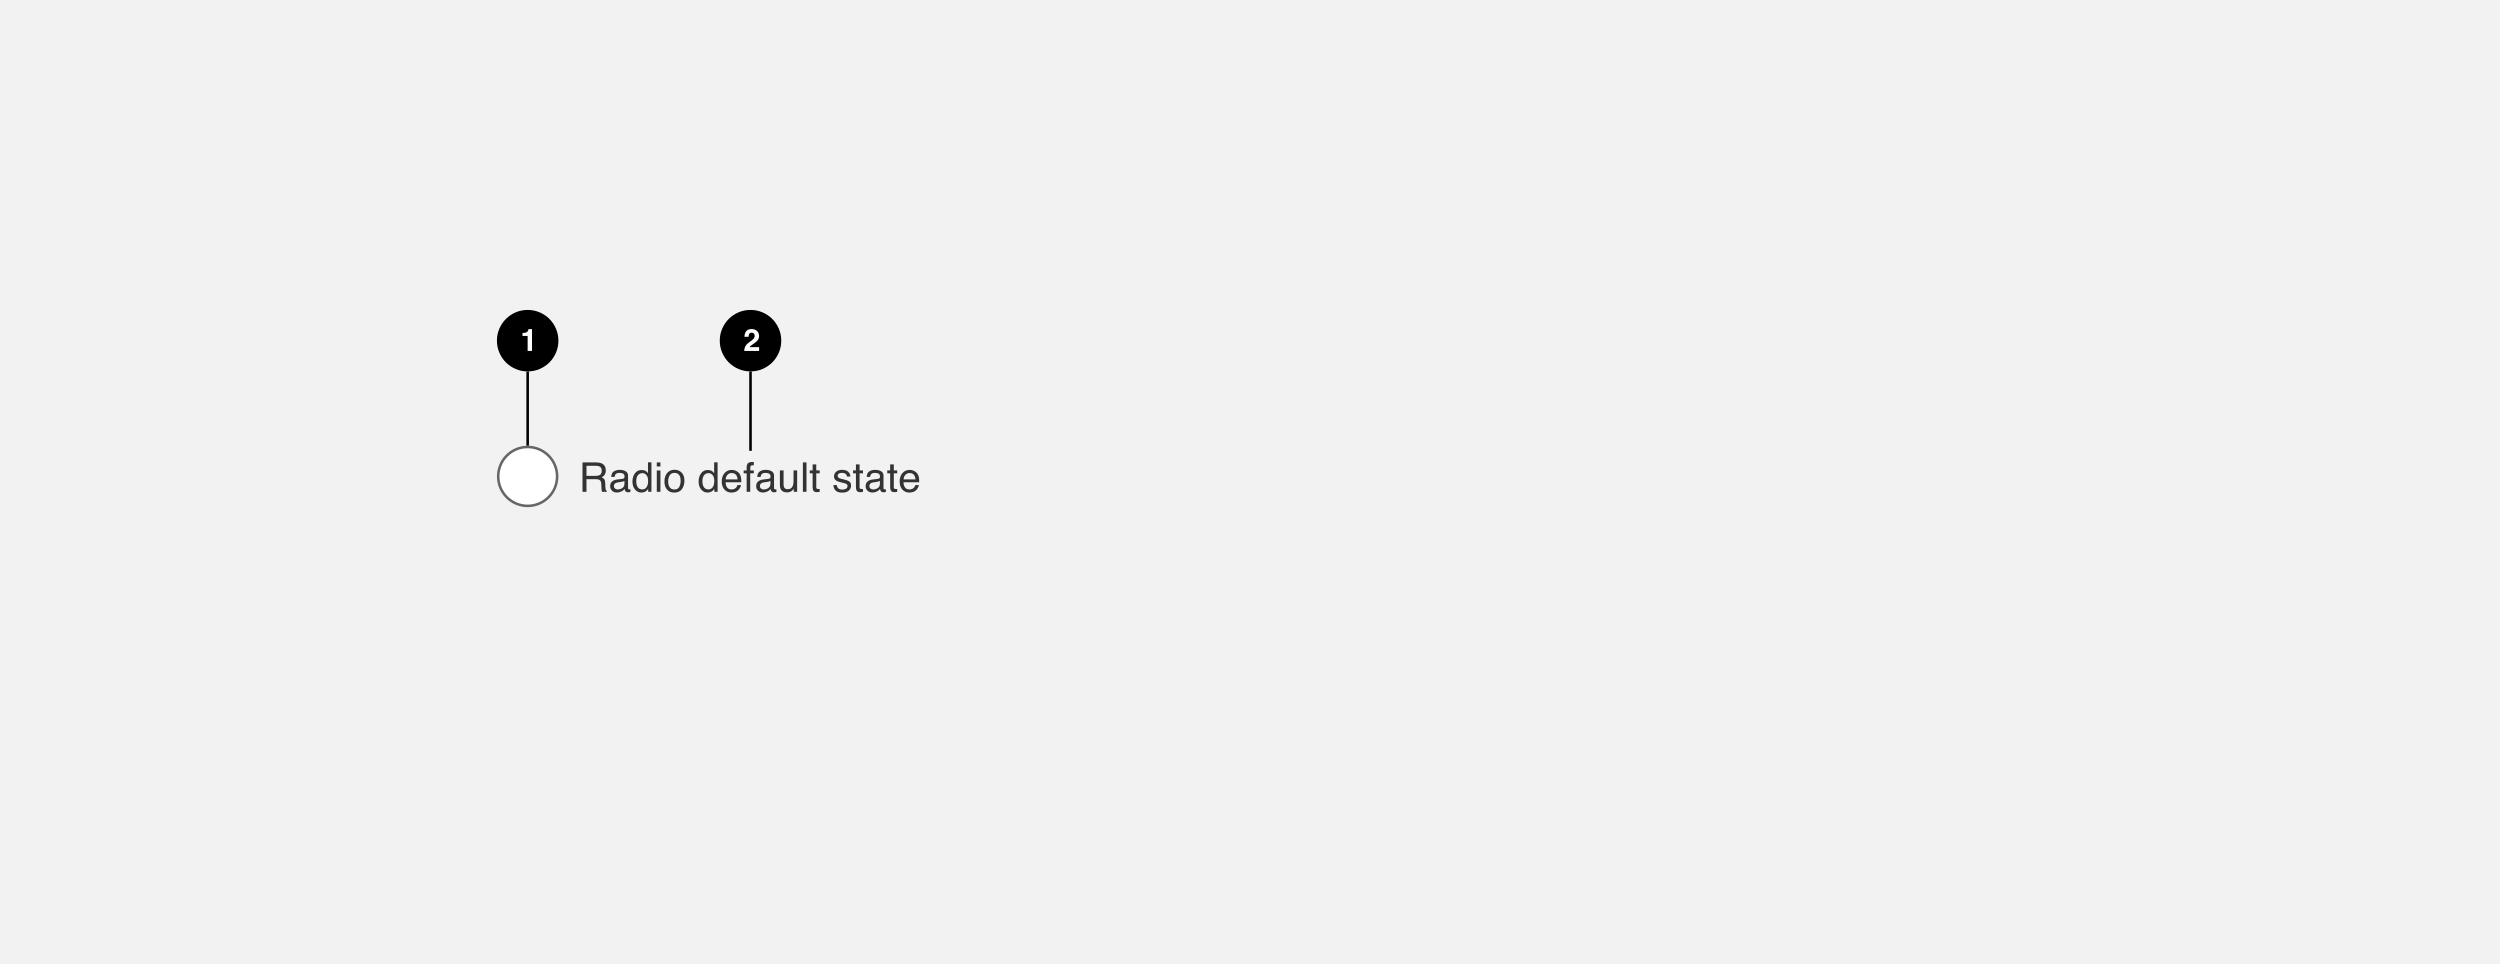
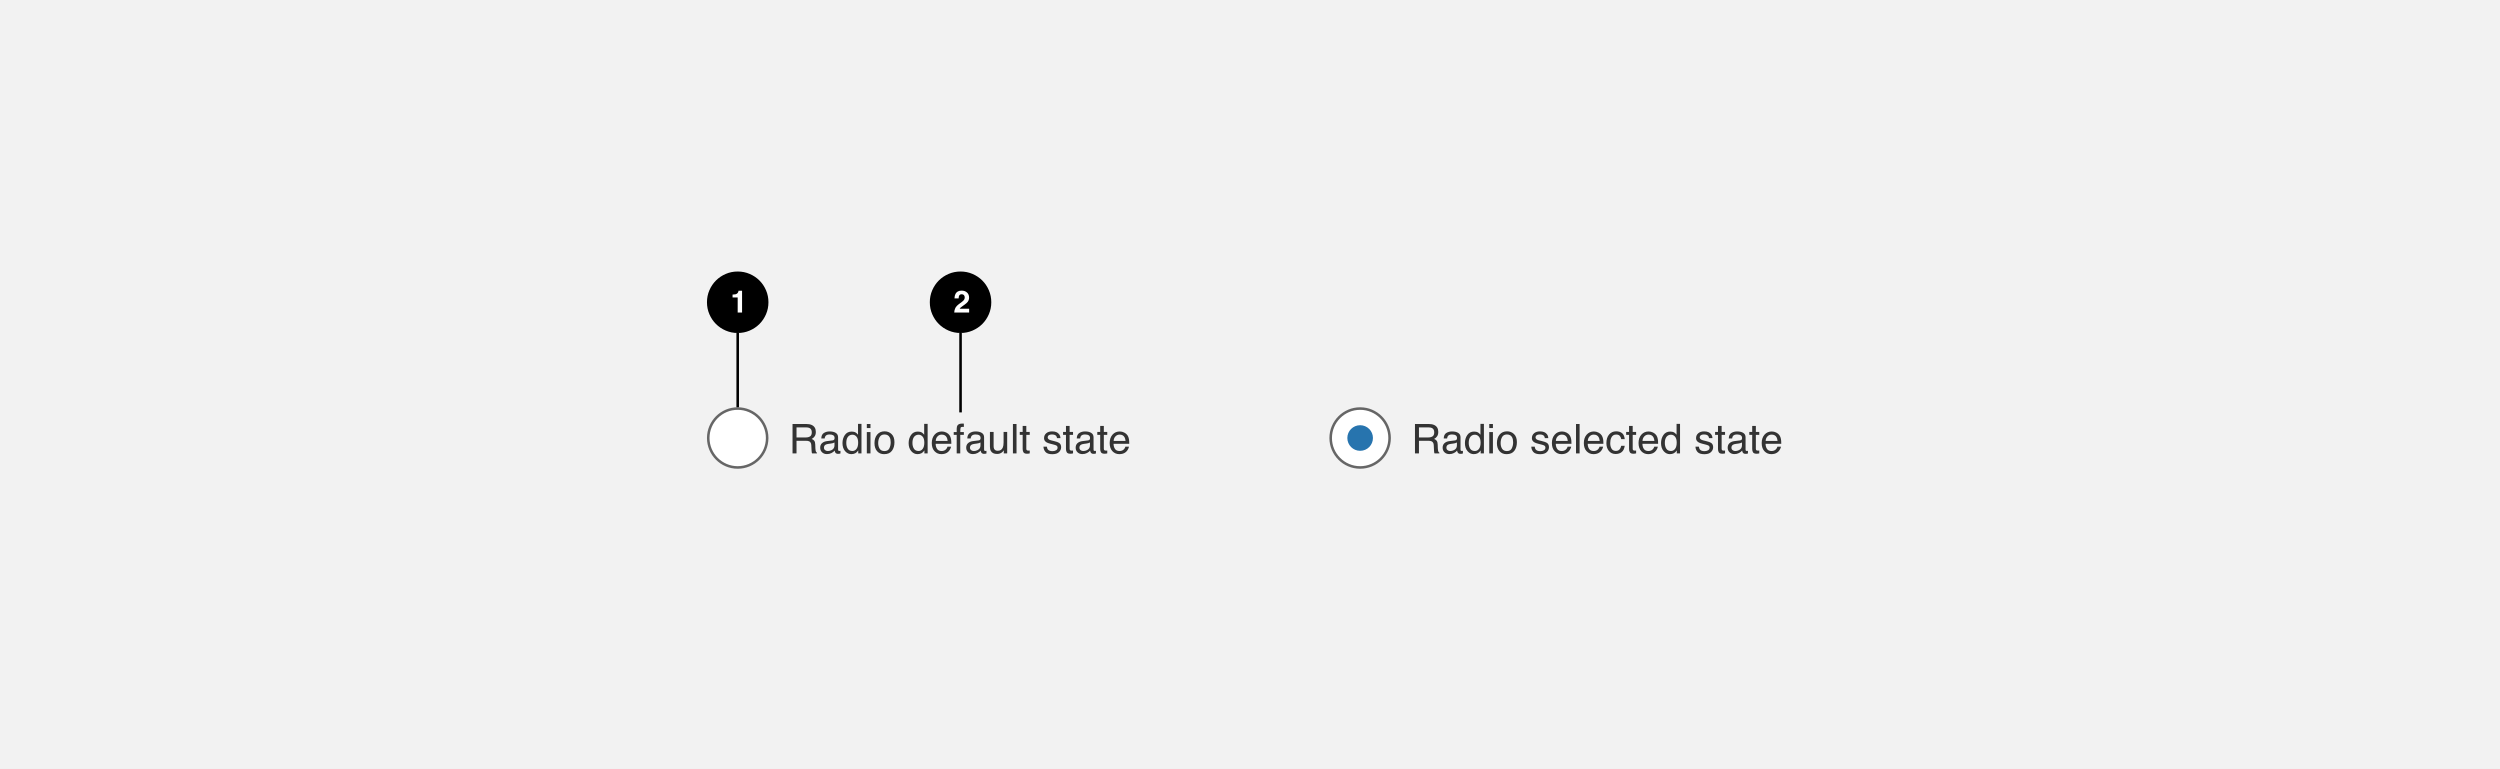
- <svg xmlns="http://www.w3.org/2000/svg" width="976" height="376" viewBox="0 0 976 376" fill="none">
-   <rect width="976" height="376" fill="#F2F2F2" />
-   <rect x="194.5" y="174.5" width="23" height="23" rx="11.5" fill="white" stroke="#666666" />
-   <path d="M232.555 185.781C233.284 185.781 233.859 185.635 234.281 185.344C234.708 185.052 234.922 184.526 234.922 183.766C234.922 182.948 234.625 182.391 234.031 182.094C233.714 181.938 233.289 181.859 232.758 181.859H228.961V185.781H232.555ZM227.406 180.523H232.719C233.594 180.523 234.315 180.651 234.883 180.906C235.961 181.396 236.5 182.299 236.5 183.617C236.5 184.305 236.357 184.867 236.07 185.305C235.789 185.742 235.393 186.094 234.883 186.359C235.331 186.542 235.667 186.781 235.891 187.078C236.12 187.375 236.247 187.857 236.273 188.523L236.328 190.062C236.344 190.5 236.38 190.826 236.438 191.039C236.531 191.404 236.698 191.638 236.938 191.742V192H235.031C234.979 191.901 234.938 191.773 234.906 191.617C234.875 191.461 234.849 191.159 234.828 190.711L234.734 188.797C234.698 188.047 234.419 187.544 233.898 187.289C233.602 187.148 233.135 187.078 232.5 187.078H228.961V192H227.406V180.523ZM239.672 189.773C239.672 190.18 239.82 190.5 240.117 190.734C240.414 190.969 240.766 191.086 241.172 191.086C241.667 191.086 242.146 190.971 242.609 190.742C243.391 190.362 243.781 189.74 243.781 188.875V187.742C243.609 187.852 243.388 187.943 243.117 188.016C242.846 188.089 242.581 188.141 242.32 188.172L241.469 188.281C240.958 188.349 240.576 188.456 240.32 188.602C239.888 188.846 239.672 189.237 239.672 189.773ZM243.078 186.93C243.401 186.888 243.617 186.753 243.727 186.523C243.789 186.398 243.82 186.219 243.82 185.984C243.82 185.505 243.648 185.159 243.305 184.945C242.966 184.727 242.479 184.617 241.844 184.617C241.109 184.617 240.589 184.815 240.281 185.211C240.109 185.43 239.997 185.755 239.945 186.188H238.633C238.659 185.156 238.992 184.44 239.633 184.039C240.279 183.633 241.026 183.43 241.875 183.43C242.859 183.43 243.659 183.617 244.273 183.992C244.883 184.367 245.188 184.951 245.188 185.742V190.562C245.188 190.708 245.216 190.826 245.273 190.914C245.336 191.003 245.464 191.047 245.656 191.047C245.719 191.047 245.789 191.044 245.867 191.039C245.945 191.029 246.029 191.016 246.117 191V192.039C245.898 192.102 245.732 192.141 245.617 192.156C245.503 192.172 245.346 192.18 245.148 192.18C244.664 192.18 244.312 192.008 244.094 191.664C243.979 191.482 243.898 191.224 243.852 190.891C243.565 191.266 243.154 191.591 242.617 191.867C242.081 192.143 241.49 192.281 240.844 192.281C240.068 192.281 239.432 192.047 238.938 191.578C238.448 191.104 238.203 190.513 238.203 189.805C238.203 189.029 238.445 188.427 238.93 188C239.414 187.573 240.049 187.31 240.836 187.211L243.078 186.93ZM248.391 187.914C248.391 188.81 248.581 189.56 248.961 190.164C249.341 190.768 249.951 191.07 250.789 191.07C251.44 191.07 251.974 190.792 252.391 190.234C252.812 189.672 253.023 188.867 253.023 187.82C253.023 186.763 252.807 185.982 252.375 185.477C251.943 184.966 251.409 184.711 250.773 184.711C250.065 184.711 249.49 184.982 249.047 185.523C248.609 186.065 248.391 186.862 248.391 187.914ZM250.508 183.484C251.148 183.484 251.685 183.62 252.117 183.891C252.367 184.047 252.651 184.32 252.969 184.711V180.484H254.32V192H253.055V190.836C252.727 191.352 252.339 191.724 251.891 191.953C251.443 192.182 250.93 192.297 250.352 192.297C249.419 192.297 248.612 191.906 247.93 191.125C247.247 190.339 246.906 189.294 246.906 187.992C246.906 186.773 247.216 185.719 247.836 184.828C248.461 183.932 249.352 183.484 250.508 183.484ZM256.406 183.672H257.836V192H256.406V183.672ZM256.406 180.523H257.836V182.117H256.406V180.523ZM263.289 191.094C264.221 191.094 264.859 190.742 265.203 190.039C265.552 189.331 265.727 188.544 265.727 187.68C265.727 186.898 265.602 186.263 265.352 185.773C264.956 185.003 264.273 184.617 263.305 184.617C262.445 184.617 261.82 184.945 261.43 185.602C261.039 186.258 260.844 187.049 260.844 187.977C260.844 188.867 261.039 189.609 261.43 190.203C261.82 190.797 262.44 191.094 263.289 191.094ZM263.344 183.391C264.422 183.391 265.333 183.75 266.078 184.469C266.823 185.188 267.195 186.245 267.195 187.641C267.195 188.99 266.867 190.104 266.211 190.984C265.555 191.865 264.536 192.305 263.156 192.305C262.005 192.305 261.091 191.917 260.414 191.141C259.737 190.359 259.398 189.312 259.398 188C259.398 186.594 259.755 185.474 260.469 184.641C261.182 183.807 262.141 183.391 263.344 183.391ZM274.219 187.914C274.219 188.81 274.409 189.56 274.789 190.164C275.169 190.768 275.779 191.07 276.617 191.07C277.268 191.07 277.802 190.792 278.219 190.234C278.641 189.672 278.852 188.867 278.852 187.82C278.852 186.763 278.635 185.982 278.203 185.477C277.771 184.966 277.237 184.711 276.602 184.711C275.893 184.711 275.318 184.982 274.875 185.523C274.438 186.065 274.219 186.862 274.219 187.914ZM276.336 183.484C276.977 183.484 277.513 183.62 277.945 183.891C278.195 184.047 278.479 184.32 278.797 184.711V180.484H280.148V192H278.883V190.836C278.555 191.352 278.167 191.724 277.719 191.953C277.271 192.182 276.758 192.297 276.18 192.297C275.247 192.297 274.44 191.906 273.758 191.125C273.076 190.339 272.734 189.294 272.734 187.992C272.734 186.773 273.044 185.719 273.664 184.828C274.289 183.932 275.18 183.484 276.336 183.484ZM285.719 183.445C286.312 183.445 286.888 183.586 287.445 183.867C288.003 184.143 288.427 184.503 288.719 184.945C289 185.367 289.188 185.859 289.281 186.422C289.365 186.807 289.406 187.422 289.406 188.266H283.273C283.299 189.115 283.5 189.797 283.875 190.312C284.25 190.823 284.831 191.078 285.617 191.078C286.352 191.078 286.938 190.836 287.375 190.352C287.625 190.07 287.802 189.745 287.906 189.375H289.289C289.253 189.682 289.13 190.026 288.922 190.406C288.719 190.781 288.49 191.089 288.234 191.328C287.807 191.745 287.279 192.026 286.648 192.172C286.31 192.255 285.927 192.297 285.5 192.297C284.458 192.297 283.576 191.919 282.852 191.164C282.128 190.404 281.766 189.341 281.766 187.977C281.766 186.633 282.13 185.542 282.859 184.703C283.589 183.865 284.542 183.445 285.719 183.445ZM287.961 187.148C287.904 186.539 287.771 186.052 287.562 185.688C287.177 185.01 286.534 184.672 285.633 184.672C284.987 184.672 284.445 184.906 284.008 185.375C283.57 185.839 283.339 186.43 283.312 187.148H287.961ZM291.492 182.359C291.513 181.776 291.615 181.349 291.797 181.078C292.125 180.599 292.758 180.359 293.695 180.359C293.784 180.359 293.875 180.362 293.969 180.367C294.062 180.372 294.169 180.38 294.289 180.391V181.672C294.143 181.661 294.036 181.656 293.969 181.656C293.906 181.651 293.846 181.648 293.789 181.648C293.362 181.648 293.107 181.76 293.023 181.984C292.94 182.203 292.898 182.766 292.898 183.672H294.289V184.781H292.883V192H291.492V184.781H290.328V183.672H291.492V182.359ZM296.672 189.773C296.672 190.18 296.82 190.5 297.117 190.734C297.414 190.969 297.766 191.086 298.172 191.086C298.667 191.086 299.146 190.971 299.609 190.742C300.391 190.362 300.781 189.74 300.781 188.875V187.742C300.609 187.852 300.388 187.943 300.117 188.016C299.846 188.089 299.581 188.141 299.32 188.172L298.469 188.281C297.958 188.349 297.576 188.456 297.32 188.602C296.888 188.846 296.672 189.237 296.672 189.773ZM300.078 186.93C300.401 186.888 300.617 186.753 300.727 186.523C300.789 186.398 300.82 186.219 300.82 185.984C300.82 185.505 300.648 185.159 300.305 184.945C299.966 184.727 299.479 184.617 298.844 184.617C298.109 184.617 297.589 184.815 297.281 185.211C297.109 185.43 296.997 185.755 296.945 186.188H295.633C295.659 185.156 295.992 184.44 296.633 184.039C297.279 183.633 298.026 183.43 298.875 183.43C299.859 183.43 300.659 183.617 301.273 183.992C301.883 184.367 302.188 184.951 302.188 185.742V190.562C302.188 190.708 302.216 190.826 302.273 190.914C302.336 191.003 302.464 191.047 302.656 191.047C302.719 191.047 302.789 191.044 302.867 191.039C302.945 191.029 303.029 191.016 303.117 191V192.039C302.898 192.102 302.732 192.141 302.617 192.156C302.503 192.172 302.346 192.18 302.148 192.18C301.664 192.18 301.312 192.008 301.094 191.664C300.979 191.482 300.898 191.224 300.852 190.891C300.565 191.266 300.154 191.591 299.617 191.867C299.081 192.143 298.49 192.281 297.844 192.281C297.068 192.281 296.432 192.047 295.938 191.578C295.448 191.104 295.203 190.513 295.203 189.805C295.203 189.029 295.445 188.427 295.93 188C296.414 187.573 297.049 187.31 297.836 187.211L300.078 186.93ZM305.906 183.633V189.188C305.906 189.615 305.974 189.964 306.109 190.234C306.359 190.734 306.826 190.984 307.508 190.984C308.487 190.984 309.154 190.547 309.508 189.672C309.701 189.203 309.797 188.56 309.797 187.742V183.633H311.203V192H309.875L309.891 190.766C309.708 191.083 309.482 191.352 309.211 191.57C308.674 192.008 308.023 192.227 307.258 192.227C306.065 192.227 305.253 191.828 304.82 191.031C304.586 190.604 304.469 190.034 304.469 189.32V183.633H305.906ZM313.445 180.523H314.852V192H313.445V180.523ZM317.25 181.297H318.672V183.633H320.008V184.781H318.672V190.242C318.672 190.534 318.771 190.729 318.969 190.828C319.078 190.885 319.26 190.914 319.516 190.914C319.583 190.914 319.656 190.914 319.734 190.914C319.812 190.909 319.904 190.901 320.008 190.891V192C319.846 192.047 319.677 192.081 319.5 192.102C319.328 192.122 319.141 192.133 318.938 192.133C318.281 192.133 317.836 191.966 317.602 191.633C317.367 191.294 317.25 190.857 317.25 190.32V184.781H316.117V183.633H317.25V181.297ZM326.711 189.375C326.753 189.844 326.87 190.203 327.062 190.453C327.417 190.906 328.031 191.133 328.906 191.133C329.427 191.133 329.885 191.021 330.281 190.797C330.677 190.568 330.875 190.216 330.875 189.742C330.875 189.383 330.716 189.109 330.398 188.922C330.195 188.807 329.794 188.674 329.195 188.523L328.078 188.242C327.365 188.065 326.839 187.867 326.5 187.648C325.896 187.268 325.594 186.742 325.594 186.07C325.594 185.279 325.878 184.638 326.445 184.148C327.018 183.659 327.786 183.414 328.75 183.414C330.01 183.414 330.919 183.784 331.477 184.523C331.826 184.992 331.995 185.497 331.984 186.039H330.656C330.63 185.721 330.518 185.432 330.32 185.172C329.997 184.802 329.438 184.617 328.641 184.617C328.109 184.617 327.706 184.719 327.43 184.922C327.159 185.125 327.023 185.393 327.023 185.727C327.023 186.091 327.203 186.383 327.562 186.602C327.771 186.732 328.078 186.846 328.484 186.945L329.414 187.172C330.424 187.417 331.102 187.654 331.445 187.883C331.992 188.242 332.266 188.807 332.266 189.578C332.266 190.323 331.982 190.966 331.414 191.508C330.852 192.049 329.992 192.32 328.836 192.32C327.591 192.32 326.708 192.039 326.188 191.477C325.672 190.909 325.396 190.208 325.359 189.375H326.711ZM334.156 181.297H335.578V183.633H336.914V184.781H335.578V190.242C335.578 190.534 335.677 190.729 335.875 190.828C335.984 190.885 336.167 190.914 336.422 190.914C336.49 190.914 336.562 190.914 336.641 190.914C336.719 190.909 336.81 190.901 336.914 190.891V192C336.753 192.047 336.583 192.081 336.406 192.102C336.234 192.122 336.047 192.133 335.844 192.133C335.188 192.133 334.742 191.966 334.508 191.633C334.273 191.294 334.156 190.857 334.156 190.32V184.781H333.023V183.633H334.156V181.297ZM339.406 189.773C339.406 190.18 339.555 190.5 339.852 190.734C340.148 190.969 340.5 191.086 340.906 191.086C341.401 191.086 341.88 190.971 342.344 190.742C343.125 190.362 343.516 189.74 343.516 188.875V187.742C343.344 187.852 343.122 187.943 342.852 188.016C342.581 188.089 342.315 188.141 342.055 188.172L341.203 188.281C340.693 188.349 340.31 188.456 340.055 188.602C339.622 188.846 339.406 189.237 339.406 189.773ZM342.812 186.93C343.135 186.888 343.352 186.753 343.461 186.523C343.523 186.398 343.555 186.219 343.555 185.984C343.555 185.505 343.383 185.159 343.039 184.945C342.701 184.727 342.214 184.617 341.578 184.617C340.844 184.617 340.323 184.815 340.016 185.211C339.844 185.43 339.732 185.755 339.68 186.188H338.367C338.393 185.156 338.727 184.44 339.367 184.039C340.013 183.633 340.76 183.43 341.609 183.43C342.594 183.43 343.393 183.617 344.008 183.992C344.617 184.367 344.922 184.951 344.922 185.742V190.562C344.922 190.708 344.951 190.826 345.008 190.914C345.07 191.003 345.198 191.047 345.391 191.047C345.453 191.047 345.523 191.044 345.602 191.039C345.68 191.029 345.763 191.016 345.852 191V192.039C345.633 192.102 345.466 192.141 345.352 192.156C345.237 192.172 345.081 192.18 344.883 192.18C344.398 192.18 344.047 192.008 343.828 191.664C343.714 191.482 343.633 191.224 343.586 190.891C343.299 191.266 342.888 191.591 342.352 191.867C341.815 192.143 341.224 192.281 340.578 192.281C339.802 192.281 339.167 192.047 338.672 191.578C338.182 191.104 337.938 190.513 337.938 189.805C337.938 189.029 338.18 188.427 338.664 188C339.148 187.573 339.784 187.31 340.57 187.211L342.812 186.93ZM347.516 181.297H348.938V183.633H350.273V184.781H348.938V190.242C348.938 190.534 349.036 190.729 349.234 190.828C349.344 190.885 349.526 190.914 349.781 190.914C349.849 190.914 349.922 190.914 350 190.914C350.078 190.909 350.169 190.901 350.273 190.891V192C350.112 192.047 349.943 192.081 349.766 192.102C349.594 192.122 349.406 192.133 349.203 192.133C348.547 192.133 348.102 191.966 347.867 191.633C347.633 191.294 347.516 190.857 347.516 190.32V184.781H346.383V183.633H347.516V181.297ZM355.172 183.445C355.766 183.445 356.341 183.586 356.898 183.867C357.456 184.143 357.88 184.503 358.172 184.945C358.453 185.367 358.641 185.859 358.734 186.422C358.818 186.807 358.859 187.422 358.859 188.266H352.727C352.753 189.115 352.953 189.797 353.328 190.312C353.703 190.823 354.284 191.078 355.07 191.078C355.805 191.078 356.391 190.836 356.828 190.352C357.078 190.07 357.255 189.745 357.359 189.375H358.742C358.706 189.682 358.583 190.026 358.375 190.406C358.172 190.781 357.943 191.089 357.688 191.328C357.26 191.745 356.732 192.026 356.102 192.172C355.763 192.255 355.38 192.297 354.953 192.297C353.911 192.297 353.029 191.919 352.305 191.164C351.581 190.404 351.219 189.341 351.219 187.977C351.219 186.633 351.583 185.542 352.312 184.703C353.042 183.865 353.995 183.445 355.172 183.445ZM357.414 187.148C357.357 186.539 357.224 186.052 357.016 185.688C356.63 185.01 355.987 184.672 355.086 184.672C354.44 184.672 353.898 184.906 353.461 185.375C353.023 185.839 352.792 186.43 352.766 187.148H357.414Z" fill="#333333" />
-   <path d="M206 145C204.34 145 202.78 144.685 201.32 144.054C199.86 143.425 198.59 142.57 197.51 141.49C196.43 140.41 195.575 139.14 194.946 137.68C194.315 136.22 194 134.66 194 133C194 131.34 194.315 129.78 194.946 128.32C195.575 126.86 196.43 125.59 197.51 124.51C198.59 123.43 199.86 122.575 201.32 121.944C202.78 121.315 204.34 121 206 121C207.66 121 209.22 121.315 210.68 121.944C212.14 122.575 213.41 123.43 214.49 124.51C215.57 125.59 216.425 126.86 217.054 128.32C217.685 129.78 218 131.34 218 133C218 134.66 217.685 136.22 217.054 137.68C216.425 139.14 215.57 140.41 214.49 141.49C213.41 142.57 212.14 143.425 210.68 144.054C209.22 144.685 207.66 145 206 145Z" fill="black" />
-   <path d="M207.701 137H205.99V131.141H203.992V130.004C204.52 129.98 204.889 129.945 205.1 129.898C205.436 129.824 205.709 129.676 205.92 129.453C206.064 129.301 206.174 129.098 206.248 128.844C206.291 128.691 206.312 128.578 206.312 128.504H207.701V137Z" fill="white" />
-   <path d="M206 174L206 145" stroke="black" />
-   <path d="M293 145C291.34 145 289.78 144.685 288.32 144.054C286.86 143.425 285.59 142.57 284.51 141.49C283.43 140.41 282.575 139.14 281.946 137.68C281.315 136.22 281 134.66 281 133C281 131.34 281.315 129.78 281.946 128.32C282.575 126.86 283.43 125.59 284.51 124.51C285.59 123.43 286.86 122.575 288.32 121.944C289.78 121.315 291.34 121 293 121C294.66 121 296.22 121.315 297.68 121.944C299.14 122.575 300.41 123.43 301.49 124.51C302.57 125.59 303.425 126.86 304.054 128.32C304.685 129.78 305 131.34 305 133C305 134.66 304.685 136.22 304.054 137.68C303.425 139.14 302.57 140.41 301.49 141.49C300.41 142.57 299.14 143.425 297.68 144.054C296.22 144.685 294.66 145 293 145Z" fill="black" />
-   <path d="M294.332 130.232C294.133 129.994 293.848 129.875 293.477 129.875C292.969 129.875 292.623 130.064 292.439 130.443C292.334 130.662 292.271 131.01 292.252 131.486H290.629C290.656 130.764 290.787 130.18 291.021 129.734C291.467 128.887 292.258 128.463 293.395 128.463C294.293 128.463 295.008 128.713 295.539 129.213C296.07 129.709 296.336 130.367 296.336 131.188C296.336 131.816 296.148 132.375 295.773 132.863C295.527 133.188 295.123 133.549 294.561 133.947L293.893 134.422C293.475 134.719 293.188 134.934 293.031 135.066C292.879 135.199 292.75 135.354 292.645 135.529H296.354V137H290.535C290.551 136.391 290.682 135.834 290.928 135.33C291.166 134.764 291.729 134.164 292.615 133.531C293.385 132.98 293.883 132.586 294.109 132.348C294.457 131.977 294.631 131.57 294.631 131.129C294.631 130.77 294.531 130.471 294.332 130.232Z" fill="white" />
-   <path d="M293 176V145" stroke="black" />
+ <svg xmlns="http://www.w3.org/2000/svg" width="976" height="300" viewBox="0 0 976 300" fill="none">
+   <rect width="976" height="300" fill="#F2F2F2" />
+   <rect x="276.5" y="159.5" width="23" height="23" rx="11.5" fill="white" stroke="#666666" />
+   <path d="M314.555 170.781C315.284 170.781 315.859 170.635 316.281 170.344C316.708 170.052 316.922 169.526 316.922 168.766C316.922 167.948 316.625 167.391 316.031 167.094C315.714 166.938 315.289 166.859 314.758 166.859H310.961V170.781H314.555ZM309.406 165.523H314.719C315.594 165.523 316.315 165.651 316.883 165.906C317.961 166.396 318.5 167.299 318.5 168.617C318.5 169.305 318.357 169.867 318.07 170.305C317.789 170.742 317.393 171.094 316.883 171.359C317.331 171.542 317.667 171.781 317.891 172.078C318.12 172.375 318.247 172.857 318.273 173.523L318.328 175.062C318.344 175.5 318.38 175.826 318.438 176.039C318.531 176.404 318.698 176.638 318.938 176.742V177H317.031C316.979 176.901 316.938 176.773 316.906 176.617C316.875 176.461 316.849 176.159 316.828 175.711L316.734 173.797C316.698 173.047 316.419 172.544 315.898 172.289C315.602 172.148 315.135 172.078 314.5 172.078H310.961V177H309.406V165.523ZM321.672 174.773C321.672 175.18 321.82 175.5 322.117 175.734C322.414 175.969 322.766 176.086 323.172 176.086C323.667 176.086 324.146 175.971 324.609 175.742C325.391 175.362 325.781 174.74 325.781 173.875V172.742C325.609 172.852 325.388 172.943 325.117 173.016C324.846 173.089 324.581 173.141 324.32 173.172L323.469 173.281C322.958 173.349 322.576 173.456 322.32 173.602C321.888 173.846 321.672 174.237 321.672 174.773ZM325.078 171.93C325.401 171.888 325.617 171.753 325.727 171.523C325.789 171.398 325.82 171.219 325.82 170.984C325.82 170.505 325.648 170.159 325.305 169.945C324.966 169.727 324.479 169.617 323.844 169.617C323.109 169.617 322.589 169.815 322.281 170.211C322.109 170.43 321.997 170.755 321.945 171.188H320.633C320.659 170.156 320.992 169.44 321.633 169.039C322.279 168.633 323.026 168.43 323.875 168.43C324.859 168.43 325.659 168.617 326.273 168.992C326.883 169.367 327.188 169.951 327.188 170.742V175.562C327.188 175.708 327.216 175.826 327.273 175.914C327.336 176.003 327.464 176.047 327.656 176.047C327.719 176.047 327.789 176.044 327.867 176.039C327.945 176.029 328.029 176.016 328.117 176V177.039C327.898 177.102 327.732 177.141 327.617 177.156C327.503 177.172 327.346 177.18 327.148 177.18C326.664 177.18 326.312 177.008 326.094 176.664C325.979 176.482 325.898 176.224 325.852 175.891C325.565 176.266 325.154 176.591 324.617 176.867C324.081 177.143 323.49 177.281 322.844 177.281C322.068 177.281 321.432 177.047 320.938 176.578C320.448 176.104 320.203 175.513 320.203 174.805C320.203 174.029 320.445 173.427 320.93 173C321.414 172.573 322.049 172.31 322.836 172.211L325.078 171.93ZM330.391 172.914C330.391 173.81 330.581 174.56 330.961 175.164C331.341 175.768 331.951 176.07 332.789 176.07C333.44 176.07 333.974 175.792 334.391 175.234C334.812 174.672 335.023 173.867 335.023 172.82C335.023 171.763 334.807 170.982 334.375 170.477C333.943 169.966 333.409 169.711 332.773 169.711C332.065 169.711 331.49 169.982 331.047 170.523C330.609 171.065 330.391 171.862 330.391 172.914ZM332.508 168.484C333.148 168.484 333.685 168.62 334.117 168.891C334.367 169.047 334.651 169.32 334.969 169.711V165.484H336.32V177H335.055V175.836C334.727 176.352 334.339 176.724 333.891 176.953C333.443 177.182 332.93 177.297 332.352 177.297C331.419 177.297 330.612 176.906 329.93 176.125C329.247 175.339 328.906 174.294 328.906 172.992C328.906 171.773 329.216 170.719 329.836 169.828C330.461 168.932 331.352 168.484 332.508 168.484ZM338.406 168.672H339.836V177H338.406V168.672ZM338.406 165.523H339.836V167.117H338.406V165.523ZM345.289 176.094C346.221 176.094 346.859 175.742 347.203 175.039C347.552 174.331 347.727 173.544 347.727 172.68C347.727 171.898 347.602 171.263 347.352 170.773C346.956 170.003 346.273 169.617 345.305 169.617C344.445 169.617 343.82 169.945 343.43 170.602C343.039 171.258 342.844 172.049 342.844 172.977C342.844 173.867 343.039 174.609 343.43 175.203C343.82 175.797 344.44 176.094 345.289 176.094ZM345.344 168.391C346.422 168.391 347.333 168.75 348.078 169.469C348.823 170.188 349.195 171.245 349.195 172.641C349.195 173.99 348.867 175.104 348.211 175.984C347.555 176.865 346.536 177.305 345.156 177.305C344.005 177.305 343.091 176.917 342.414 176.141C341.737 175.359 341.398 174.312 341.398 173C341.398 171.594 341.755 170.474 342.469 169.641C343.182 168.807 344.141 168.391 345.344 168.391ZM356.219 172.914C356.219 173.81 356.409 174.56 356.789 175.164C357.169 175.768 357.779 176.07 358.617 176.07C359.268 176.07 359.802 175.792 360.219 175.234C360.641 174.672 360.852 173.867 360.852 172.82C360.852 171.763 360.635 170.982 360.203 170.477C359.771 169.966 359.237 169.711 358.602 169.711C357.893 169.711 357.318 169.982 356.875 170.523C356.438 171.065 356.219 171.862 356.219 172.914ZM358.336 168.484C358.977 168.484 359.513 168.62 359.945 168.891C360.195 169.047 360.479 169.32 360.797 169.711V165.484H362.148V177H360.883V175.836C360.555 176.352 360.167 176.724 359.719 176.953C359.271 177.182 358.758 177.297 358.18 177.297C357.247 177.297 356.44 176.906 355.758 176.125C355.076 175.339 354.734 174.294 354.734 172.992C354.734 171.773 355.044 170.719 355.664 169.828C356.289 168.932 357.18 168.484 358.336 168.484ZM367.719 168.445C368.312 168.445 368.888 168.586 369.445 168.867C370.003 169.143 370.427 169.503 370.719 169.945C371 170.367 371.188 170.859 371.281 171.422C371.365 171.807 371.406 172.422 371.406 173.266H365.273C365.299 174.115 365.5 174.797 365.875 175.312C366.25 175.823 366.831 176.078 367.617 176.078C368.352 176.078 368.938 175.836 369.375 175.352C369.625 175.07 369.802 174.745 369.906 174.375H371.289C371.253 174.682 371.13 175.026 370.922 175.406C370.719 175.781 370.49 176.089 370.234 176.328C369.807 176.745 369.279 177.026 368.648 177.172C368.31 177.255 367.927 177.297 367.5 177.297C366.458 177.297 365.576 176.919 364.852 176.164C364.128 175.404 363.766 174.341 363.766 172.977C363.766 171.633 364.13 170.542 364.859 169.703C365.589 168.865 366.542 168.445 367.719 168.445ZM369.961 172.148C369.904 171.539 369.771 171.052 369.562 170.688C369.177 170.01 368.534 169.672 367.633 169.672C366.987 169.672 366.445 169.906 366.008 170.375C365.57 170.839 365.339 171.43 365.312 172.148H369.961ZM373.492 167.359C373.513 166.776 373.615 166.349 373.797 166.078C374.125 165.599 374.758 165.359 375.695 165.359C375.784 165.359 375.875 165.362 375.969 165.367C376.062 165.372 376.169 165.38 376.289 165.391V166.672C376.143 166.661 376.036 166.656 375.969 166.656C375.906 166.651 375.846 166.648 375.789 166.648C375.362 166.648 375.107 166.76 375.023 166.984C374.94 167.203 374.898 167.766 374.898 168.672H376.289V169.781H374.883V177H373.492V169.781H372.328V168.672H373.492V167.359ZM378.672 174.773C378.672 175.18 378.82 175.5 379.117 175.734C379.414 175.969 379.766 176.086 380.172 176.086C380.667 176.086 381.146 175.971 381.609 175.742C382.391 175.362 382.781 174.74 382.781 173.875V172.742C382.609 172.852 382.388 172.943 382.117 173.016C381.846 173.089 381.581 173.141 381.32 173.172L380.469 173.281C379.958 173.349 379.576 173.456 379.32 173.602C378.888 173.846 378.672 174.237 378.672 174.773ZM382.078 171.93C382.401 171.888 382.617 171.753 382.727 171.523C382.789 171.398 382.82 171.219 382.82 170.984C382.82 170.505 382.648 170.159 382.305 169.945C381.966 169.727 381.479 169.617 380.844 169.617C380.109 169.617 379.589 169.815 379.281 170.211C379.109 170.43 378.997 170.755 378.945 171.188H377.633C377.659 170.156 377.992 169.44 378.633 169.039C379.279 168.633 380.026 168.43 380.875 168.43C381.859 168.43 382.659 168.617 383.273 168.992C383.883 169.367 384.188 169.951 384.188 170.742V175.562C384.188 175.708 384.216 175.826 384.273 175.914C384.336 176.003 384.464 176.047 384.656 176.047C384.719 176.047 384.789 176.044 384.867 176.039C384.945 176.029 385.029 176.016 385.117 176V177.039C384.898 177.102 384.732 177.141 384.617 177.156C384.503 177.172 384.346 177.18 384.148 177.18C383.664 177.18 383.312 177.008 383.094 176.664C382.979 176.482 382.898 176.224 382.852 175.891C382.565 176.266 382.154 176.591 381.617 176.867C381.081 177.143 380.49 177.281 379.844 177.281C379.068 177.281 378.432 177.047 377.938 176.578C377.448 176.104 377.203 175.513 377.203 174.805C377.203 174.029 377.445 173.427 377.93 173C378.414 172.573 379.049 172.31 379.836 172.211L382.078 171.93ZM387.906 168.633V174.188C387.906 174.615 387.974 174.964 388.109 175.234C388.359 175.734 388.826 175.984 389.508 175.984C390.487 175.984 391.154 175.547 391.508 174.672C391.701 174.203 391.797 173.56 391.797 172.742V168.633H393.203V177H391.875L391.891 175.766C391.708 176.083 391.482 176.352 391.211 176.57C390.674 177.008 390.023 177.227 389.258 177.227C388.065 177.227 387.253 176.828 386.82 176.031C386.586 175.604 386.469 175.034 386.469 174.32V168.633H387.906ZM395.445 165.523H396.852V177H395.445V165.523ZM399.25 166.297H400.672V168.633H402.008V169.781H400.672V175.242C400.672 175.534 400.771 175.729 400.969 175.828C401.078 175.885 401.26 175.914 401.516 175.914C401.583 175.914 401.656 175.914 401.734 175.914C401.812 175.909 401.904 175.901 402.008 175.891V177C401.846 177.047 401.677 177.081 401.5 177.102C401.328 177.122 401.141 177.133 400.938 177.133C400.281 177.133 399.836 176.966 399.602 176.633C399.367 176.294 399.25 175.857 399.25 175.32V169.781H398.117V168.633H399.25V166.297ZM408.711 174.375C408.753 174.844 408.87 175.203 409.062 175.453C409.417 175.906 410.031 176.133 410.906 176.133C411.427 176.133 411.885 176.021 412.281 175.797C412.677 175.568 412.875 175.216 412.875 174.742C412.875 174.383 412.716 174.109 412.398 173.922C412.195 173.807 411.794 173.674 411.195 173.523L410.078 173.242C409.365 173.065 408.839 172.867 408.5 172.648C407.896 172.268 407.594 171.742 407.594 171.07C407.594 170.279 407.878 169.638 408.445 169.148C409.018 168.659 409.786 168.414 410.75 168.414C412.01 168.414 412.919 168.784 413.477 169.523C413.826 169.992 413.995 170.497 413.984 171.039H412.656C412.63 170.721 412.518 170.432 412.32 170.172C411.997 169.802 411.438 169.617 410.641 169.617C410.109 169.617 409.706 169.719 409.43 169.922C409.159 170.125 409.023 170.393 409.023 170.727C409.023 171.091 409.203 171.383 409.562 171.602C409.771 171.732 410.078 171.846 410.484 171.945L411.414 172.172C412.424 172.417 413.102 172.654 413.445 172.883C413.992 173.242 414.266 173.807 414.266 174.578C414.266 175.323 413.982 175.966 413.414 176.508C412.852 177.049 411.992 177.32 410.836 177.32C409.591 177.32 408.708 177.039 408.188 176.477C407.672 175.909 407.396 175.208 407.359 174.375H408.711ZM416.156 166.297H417.578V168.633H418.914V169.781H417.578V175.242C417.578 175.534 417.677 175.729 417.875 175.828C417.984 175.885 418.167 175.914 418.422 175.914C418.49 175.914 418.562 175.914 418.641 175.914C418.719 175.909 418.81 175.901 418.914 175.891V177C418.753 177.047 418.583 177.081 418.406 177.102C418.234 177.122 418.047 177.133 417.844 177.133C417.188 177.133 416.742 176.966 416.508 176.633C416.273 176.294 416.156 175.857 416.156 175.32V169.781H415.023V168.633H416.156V166.297ZM421.406 174.773C421.406 175.18 421.555 175.5 421.852 175.734C422.148 175.969 422.5 176.086 422.906 176.086C423.401 176.086 423.88 175.971 424.344 175.742C425.125 175.362 425.516 174.74 425.516 173.875V172.742C425.344 172.852 425.122 172.943 424.852 173.016C424.581 173.089 424.315 173.141 424.055 173.172L423.203 173.281C422.693 173.349 422.31 173.456 422.055 173.602C421.622 173.846 421.406 174.237 421.406 174.773ZM424.812 171.93C425.135 171.888 425.352 171.753 425.461 171.523C425.523 171.398 425.555 171.219 425.555 170.984C425.555 170.505 425.383 170.159 425.039 169.945C424.701 169.727 424.214 169.617 423.578 169.617C422.844 169.617 422.323 169.815 422.016 170.211C421.844 170.43 421.732 170.755 421.68 171.188H420.367C420.393 170.156 420.727 169.44 421.367 169.039C422.013 168.633 422.76 168.43 423.609 168.43C424.594 168.43 425.393 168.617 426.008 168.992C426.617 169.367 426.922 169.951 426.922 170.742V175.562C426.922 175.708 426.951 175.826 427.008 175.914C427.07 176.003 427.198 176.047 427.391 176.047C427.453 176.047 427.523 176.044 427.602 176.039C427.68 176.029 427.763 176.016 427.852 176V177.039C427.633 177.102 427.466 177.141 427.352 177.156C427.237 177.172 427.081 177.18 426.883 177.18C426.398 177.18 426.047 177.008 425.828 176.664C425.714 176.482 425.633 176.224 425.586 175.891C425.299 176.266 424.888 176.591 424.352 176.867C423.815 177.143 423.224 177.281 422.578 177.281C421.802 177.281 421.167 177.047 420.672 176.578C420.182 176.104 419.938 175.513 419.938 174.805C419.938 174.029 420.18 173.427 420.664 173C421.148 172.573 421.784 172.31 422.57 172.211L424.812 171.93ZM429.516 166.297H430.938V168.633H432.273V169.781H430.938V175.242C430.938 175.534 431.036 175.729 431.234 175.828C431.344 175.885 431.526 175.914 431.781 175.914C431.849 175.914 431.922 175.914 432 175.914C432.078 175.909 432.169 175.901 432.273 175.891V177C432.112 177.047 431.943 177.081 431.766 177.102C431.594 177.122 431.406 177.133 431.203 177.133C430.547 177.133 430.102 176.966 429.867 176.633C429.633 176.294 429.516 175.857 429.516 175.32V169.781H428.383V168.633H429.516V166.297ZM437.172 168.445C437.766 168.445 438.341 168.586 438.898 168.867C439.456 169.143 439.88 169.503 440.172 169.945C440.453 170.367 440.641 170.859 440.734 171.422C440.818 171.807 440.859 172.422 440.859 173.266H434.727C434.753 174.115 434.953 174.797 435.328 175.312C435.703 175.823 436.284 176.078 437.07 176.078C437.805 176.078 438.391 175.836 438.828 175.352C439.078 175.07 439.255 174.745 439.359 174.375H440.742C440.706 174.682 440.583 175.026 440.375 175.406C440.172 175.781 439.943 176.089 439.688 176.328C439.26 176.745 438.732 177.026 438.102 177.172C437.763 177.255 437.38 177.297 436.953 177.297C435.911 177.297 435.029 176.919 434.305 176.164C433.581 175.404 433.219 174.341 433.219 172.977C433.219 171.633 433.583 170.542 434.312 169.703C435.042 168.865 435.995 168.445 437.172 168.445ZM439.414 172.148C439.357 171.539 439.224 171.052 439.016 170.688C438.63 170.01 437.987 169.672 437.086 169.672C436.44 169.672 435.898 169.906 435.461 170.375C435.023 170.839 434.792 171.43 434.766 172.148H439.414Z" fill="#333333" />
+   <path d="M288 130C286.34 130 284.78 129.685 283.32 129.054C281.86 128.425 280.59 127.57 279.51 126.49C278.43 125.41 277.575 124.14 276.946 122.68C276.315 121.22 276 119.66 276 118C276 116.34 276.315 114.78 276.946 113.32C277.575 111.86 278.43 110.59 279.51 109.51C280.59 108.43 281.86 107.575 283.32 106.944C284.78 106.315 286.34 106 288 106C289.66 106 291.22 106.315 292.68 106.944C294.14 107.575 295.41 108.43 296.49 109.51C297.57 110.59 298.425 111.86 299.054 113.32C299.685 114.78 300 116.34 300 118C300 119.66 299.685 121.22 299.054 122.68C298.425 124.14 297.57 125.41 296.49 126.49C295.41 127.57 294.14 128.425 292.68 129.054C291.22 129.685 289.66 130 288 130Z" fill="black" />
+   <path d="M289.701 122H287.99V116.141H285.992V115.004C286.52 114.98 286.889 114.945 287.1 114.898C287.436 114.824 287.709 114.676 287.92 114.453C288.064 114.301 288.174 114.098 288.248 113.844C288.291 113.691 288.312 113.578 288.312 113.504H289.701V122Z" fill="white" />
+   <path d="M288 159L288 130" stroke="black" />
+   <path d="M375 130C373.34 130 371.78 129.685 370.32 129.054C368.86 128.425 367.59 127.57 366.51 126.49C365.43 125.41 364.575 124.14 363.946 122.68C363.315 121.22 363 119.66 363 118C363 116.34 363.315 114.78 363.946 113.32C364.575 111.86 365.43 110.59 366.51 109.51C367.59 108.43 368.86 107.575 370.32 106.944C371.78 106.315 373.34 106 375 106C376.66 106 378.22 106.315 379.68 106.944C381.14 107.575 382.41 108.43 383.49 109.51C384.57 110.59 385.425 111.86 386.054 113.32C386.685 114.78 387 116.34 387 118C387 119.66 386.685 121.22 386.054 122.68C385.425 124.14 384.57 125.41 383.49 126.49C382.41 127.57 381.14 128.425 379.68 129.054C378.22 129.685 376.66 130 375 130Z" fill="black" />
+   <path d="M376.332 115.232C376.133 114.994 375.848 114.875 375.477 114.875C374.969 114.875 374.623 115.064 374.439 115.443C374.334 115.662 374.271 116.01 374.252 116.486H372.629C372.656 115.764 372.787 115.18 373.021 114.734C373.467 113.887 374.258 113.463 375.395 113.463C376.293 113.463 377.008 113.713 377.539 114.213C378.07 114.709 378.336 115.367 378.336 116.188C378.336 116.816 378.148 117.375 377.773 117.863C377.527 118.188 377.123 118.549 376.561 118.947L375.893 119.422C375.475 119.719 375.188 119.934 375.031 120.066C374.879 120.199 374.75 120.354 374.645 120.529H378.354V122H372.535C372.551 121.391 372.682 120.834 372.928 120.33C373.166 119.764 373.729 119.164 374.615 118.531C375.385 117.98 375.883 117.586 376.109 117.348C376.457 116.977 376.631 116.57 376.631 116.129C376.631 115.77 376.531 115.471 376.332 115.232Z" fill="white" />
+   <path d="M375 161V130" stroke="black" />
+   <rect x="519.5" y="159.5" width="23" height="23" rx="11.5" fill="white" stroke="#666666" />
+   <rect x="526" y="166" width="10" height="10" rx="5" fill="#2774AE" />
+   <path d="M557.555 170.781C558.284 170.781 558.859 170.635 559.281 170.344C559.708 170.052 559.922 169.526 559.922 168.766C559.922 167.948 559.625 167.391 559.031 167.094C558.714 166.938 558.289 166.859 557.758 166.859H553.961V170.781H557.555ZM552.406 165.523H557.719C558.594 165.523 559.315 165.651 559.883 165.906C560.961 166.396 561.5 167.299 561.5 168.617C561.5 169.305 561.357 169.867 561.07 170.305C560.789 170.742 560.393 171.094 559.883 171.359C560.331 171.542 560.667 171.781 560.891 172.078C561.12 172.375 561.247 172.857 561.273 173.523L561.328 175.062C561.344 175.5 561.38 175.826 561.438 176.039C561.531 176.404 561.698 176.638 561.938 176.742V177H560.031C559.979 176.901 559.938 176.773 559.906 176.617C559.875 176.461 559.849 176.159 559.828 175.711L559.734 173.797C559.698 173.047 559.419 172.544 558.898 172.289C558.602 172.148 558.135 172.078 557.5 172.078H553.961V177H552.406V165.523ZM564.672 174.773C564.672 175.18 564.82 175.5 565.117 175.734C565.414 175.969 565.766 176.086 566.172 176.086C566.667 176.086 567.146 175.971 567.609 175.742C568.391 175.362 568.781 174.74 568.781 173.875V172.742C568.609 172.852 568.388 172.943 568.117 173.016C567.846 173.089 567.581 173.141 567.32 173.172L566.469 173.281C565.958 173.349 565.576 173.456 565.32 173.602C564.888 173.846 564.672 174.237 564.672 174.773ZM568.078 171.93C568.401 171.888 568.617 171.753 568.727 171.523C568.789 171.398 568.82 171.219 568.82 170.984C568.82 170.505 568.648 170.159 568.305 169.945C567.966 169.727 567.479 169.617 566.844 169.617C566.109 169.617 565.589 169.815 565.281 170.211C565.109 170.43 564.997 170.755 564.945 171.188H563.633C563.659 170.156 563.992 169.44 564.633 169.039C565.279 168.633 566.026 168.43 566.875 168.43C567.859 168.43 568.659 168.617 569.273 168.992C569.883 169.367 570.188 169.951 570.188 170.742V175.562C570.188 175.708 570.216 175.826 570.273 175.914C570.336 176.003 570.464 176.047 570.656 176.047C570.719 176.047 570.789 176.044 570.867 176.039C570.945 176.029 571.029 176.016 571.117 176V177.039C570.898 177.102 570.732 177.141 570.617 177.156C570.503 177.172 570.346 177.18 570.148 177.18C569.664 177.18 569.312 177.008 569.094 176.664C568.979 176.482 568.898 176.224 568.852 175.891C568.565 176.266 568.154 176.591 567.617 176.867C567.081 177.143 566.49 177.281 565.844 177.281C565.068 177.281 564.432 177.047 563.938 176.578C563.448 176.104 563.203 175.513 563.203 174.805C563.203 174.029 563.445 173.427 563.93 173C564.414 172.573 565.049 172.31 565.836 172.211L568.078 171.93ZM573.391 172.914C573.391 173.81 573.581 174.56 573.961 175.164C574.341 175.768 574.951 176.07 575.789 176.07C576.44 176.07 576.974 175.792 577.391 175.234C577.812 174.672 578.023 173.867 578.023 172.82C578.023 171.763 577.807 170.982 577.375 170.477C576.943 169.966 576.409 169.711 575.773 169.711C575.065 169.711 574.49 169.982 574.047 170.523C573.609 171.065 573.391 171.862 573.391 172.914ZM575.508 168.484C576.148 168.484 576.685 168.62 577.117 168.891C577.367 169.047 577.651 169.32 577.969 169.711V165.484H579.32V177H578.055V175.836C577.727 176.352 577.339 176.724 576.891 176.953C576.443 177.182 575.93 177.297 575.352 177.297C574.419 177.297 573.612 176.906 572.93 176.125C572.247 175.339 571.906 174.294 571.906 172.992C571.906 171.773 572.216 170.719 572.836 169.828C573.461 168.932 574.352 168.484 575.508 168.484ZM581.406 168.672H582.836V177H581.406V168.672ZM581.406 165.523H582.836V167.117H581.406V165.523ZM588.289 176.094C589.221 176.094 589.859 175.742 590.203 175.039C590.552 174.331 590.727 173.544 590.727 172.68C590.727 171.898 590.602 171.263 590.352 170.773C589.956 170.003 589.273 169.617 588.305 169.617C587.445 169.617 586.82 169.945 586.43 170.602C586.039 171.258 585.844 172.049 585.844 172.977C585.844 173.867 586.039 174.609 586.43 175.203C586.82 175.797 587.44 176.094 588.289 176.094ZM588.344 168.391C589.422 168.391 590.333 168.75 591.078 169.469C591.823 170.188 592.195 171.245 592.195 172.641C592.195 173.99 591.867 175.104 591.211 175.984C590.555 176.865 589.536 177.305 588.156 177.305C587.005 177.305 586.091 176.917 585.414 176.141C584.737 175.359 584.398 174.312 584.398 173C584.398 171.594 584.755 170.474 585.469 169.641C586.182 168.807 587.141 168.391 588.344 168.391ZM599.164 174.375C599.206 174.844 599.323 175.203 599.516 175.453C599.87 175.906 600.484 176.133 601.359 176.133C601.88 176.133 602.339 176.021 602.734 175.797C603.13 175.568 603.328 175.216 603.328 174.742C603.328 174.383 603.169 174.109 602.852 173.922C602.648 173.807 602.247 173.674 601.648 173.523L600.531 173.242C599.818 173.065 599.292 172.867 598.953 172.648C598.349 172.268 598.047 171.742 598.047 171.07C598.047 170.279 598.331 169.638 598.898 169.148C599.471 168.659 600.24 168.414 601.203 168.414C602.464 168.414 603.372 168.784 603.93 169.523C604.279 169.992 604.448 170.497 604.438 171.039H603.109C603.083 170.721 602.971 170.432 602.773 170.172C602.451 169.802 601.891 169.617 601.094 169.617C600.562 169.617 600.159 169.719 599.883 169.922C599.612 170.125 599.477 170.393 599.477 170.727C599.477 171.091 599.656 171.383 600.016 171.602C600.224 171.732 600.531 171.846 600.938 171.945L601.867 172.172C602.878 172.417 603.555 172.654 603.898 172.883C604.445 173.242 604.719 173.807 604.719 174.578C604.719 175.323 604.435 175.966 603.867 176.508C603.305 177.049 602.445 177.32 601.289 177.32C600.044 177.32 599.161 177.039 598.641 176.477C598.125 175.909 597.849 175.208 597.812 174.375H599.164ZM609.812 168.445C610.406 168.445 610.982 168.586 611.539 168.867C612.096 169.143 612.521 169.503 612.812 169.945C613.094 170.367 613.281 170.859 613.375 171.422C613.458 171.807 613.5 172.422 613.5 173.266H607.367C607.393 174.115 607.594 174.797 607.969 175.312C608.344 175.823 608.924 176.078 609.711 176.078C610.445 176.078 611.031 175.836 611.469 175.352C611.719 175.07 611.896 174.745 612 174.375H613.383C613.346 174.682 613.224 175.026 613.016 175.406C612.812 175.781 612.583 176.089 612.328 176.328C611.901 176.745 611.372 177.026 610.742 177.172C610.404 177.255 610.021 177.297 609.594 177.297C608.552 177.297 607.669 176.919 606.945 176.164C606.221 175.404 605.859 174.341 605.859 172.977C605.859 171.633 606.224 170.542 606.953 169.703C607.682 168.865 608.635 168.445 609.812 168.445ZM612.055 172.148C611.997 171.539 611.865 171.052 611.656 170.688C611.271 170.01 610.628 169.672 609.727 169.672C609.081 169.672 608.539 169.906 608.102 170.375C607.664 170.839 607.432 171.43 607.406 172.148H612.055ZM615.273 165.523H616.68V177H615.273V165.523ZM622.281 168.445C622.875 168.445 623.451 168.586 624.008 168.867C624.565 169.143 624.99 169.503 625.281 169.945C625.562 170.367 625.75 170.859 625.844 171.422C625.927 171.807 625.969 172.422 625.969 173.266H619.836C619.862 174.115 620.062 174.797 620.438 175.312C620.812 175.823 621.393 176.078 622.18 176.078C622.914 176.078 623.5 175.836 623.938 175.352C624.188 175.07 624.365 174.745 624.469 174.375H625.852C625.815 174.682 625.693 175.026 625.484 175.406C625.281 175.781 625.052 176.089 624.797 176.328C624.37 176.745 623.841 177.026 623.211 177.172C622.872 177.255 622.49 177.297 622.062 177.297C621.021 177.297 620.138 176.919 619.414 176.164C618.69 175.404 618.328 174.341 618.328 172.977C618.328 171.633 618.693 170.542 619.422 169.703C620.151 168.865 621.104 168.445 622.281 168.445ZM624.523 172.148C624.466 171.539 624.333 171.052 624.125 170.688C623.74 170.01 623.096 169.672 622.195 169.672C621.549 169.672 621.008 169.906 620.57 170.375C620.133 170.839 619.901 171.43 619.875 172.148H624.523ZM630.93 168.391C631.872 168.391 632.638 168.62 633.227 169.078C633.82 169.536 634.177 170.326 634.297 171.445H632.93C632.846 170.93 632.656 170.503 632.359 170.164C632.062 169.82 631.586 169.648 630.93 169.648C630.034 169.648 629.393 170.086 629.008 170.961C628.758 171.529 628.633 172.229 628.633 173.062C628.633 173.901 628.81 174.607 629.164 175.18C629.518 175.753 630.076 176.039 630.836 176.039C631.419 176.039 631.88 175.862 632.219 175.508C632.562 175.148 632.799 174.659 632.93 174.039H634.297C634.141 175.148 633.75 175.961 633.125 176.477C632.5 176.987 631.701 177.242 630.727 177.242C629.633 177.242 628.76 176.844 628.109 176.047C627.458 175.245 627.133 174.245 627.133 173.047C627.133 171.578 627.49 170.435 628.203 169.617C628.917 168.799 629.826 168.391 630.93 168.391ZM635.984 166.297H637.406V168.633H638.742V169.781H637.406V175.242C637.406 175.534 637.505 175.729 637.703 175.828C637.812 175.885 637.995 175.914 638.25 175.914C638.318 175.914 638.391 175.914 638.469 175.914C638.547 175.909 638.638 175.901 638.742 175.891V177C638.581 177.047 638.411 177.081 638.234 177.102C638.062 177.122 637.875 177.133 637.672 177.133C637.016 177.133 636.57 176.966 636.336 176.633C636.102 176.294 635.984 175.857 635.984 175.32V169.781H634.852V168.633H635.984V166.297ZM643.641 168.445C644.234 168.445 644.81 168.586 645.367 168.867C645.924 169.143 646.349 169.503 646.641 169.945C646.922 170.367 647.109 170.859 647.203 171.422C647.286 171.807 647.328 172.422 647.328 173.266H641.195C641.221 174.115 641.422 174.797 641.797 175.312C642.172 175.823 642.753 176.078 643.539 176.078C644.273 176.078 644.859 175.836 645.297 175.352C645.547 175.07 645.724 174.745 645.828 174.375H647.211C647.174 174.682 647.052 175.026 646.844 175.406C646.641 175.781 646.411 176.089 646.156 176.328C645.729 176.745 645.201 177.026 644.57 177.172C644.232 177.255 643.849 177.297 643.422 177.297C642.38 177.297 641.497 176.919 640.773 176.164C640.049 175.404 639.688 174.341 639.688 172.977C639.688 171.633 640.052 170.542 640.781 169.703C641.51 168.865 642.464 168.445 643.641 168.445ZM645.883 172.148C645.826 171.539 645.693 171.052 645.484 170.688C645.099 170.01 644.456 169.672 643.555 169.672C642.909 169.672 642.367 169.906 641.93 170.375C641.492 170.839 641.26 171.43 641.234 172.148H645.883ZM649.953 172.914C649.953 173.81 650.143 174.56 650.523 175.164C650.904 175.768 651.513 176.07 652.352 176.07C653.003 176.07 653.536 175.792 653.953 175.234C654.375 174.672 654.586 173.867 654.586 172.82C654.586 171.763 654.37 170.982 653.938 170.477C653.505 169.966 652.971 169.711 652.336 169.711C651.628 169.711 651.052 169.982 650.609 170.523C650.172 171.065 649.953 171.862 649.953 172.914ZM652.07 168.484C652.711 168.484 653.247 168.62 653.68 168.891C653.93 169.047 654.214 169.32 654.531 169.711V165.484H655.883V177H654.617V175.836C654.289 176.352 653.901 176.724 653.453 176.953C653.005 177.182 652.492 177.297 651.914 177.297C650.982 177.297 650.174 176.906 649.492 176.125C648.81 175.339 648.469 174.294 648.469 172.992C648.469 171.773 648.779 170.719 649.398 169.828C650.023 168.932 650.914 168.484 652.07 168.484ZM663.258 174.375C663.299 174.844 663.417 175.203 663.609 175.453C663.964 175.906 664.578 176.133 665.453 176.133C665.974 176.133 666.432 176.021 666.828 175.797C667.224 175.568 667.422 175.216 667.422 174.742C667.422 174.383 667.263 174.109 666.945 173.922C666.742 173.807 666.341 173.674 665.742 173.523L664.625 173.242C663.911 173.065 663.385 172.867 663.047 172.648C662.443 172.268 662.141 171.742 662.141 171.07C662.141 170.279 662.424 169.638 662.992 169.148C663.565 168.659 664.333 168.414 665.297 168.414C666.557 168.414 667.466 168.784 668.023 169.523C668.372 169.992 668.542 170.497 668.531 171.039H667.203C667.177 170.721 667.065 170.432 666.867 170.172C666.544 169.802 665.984 169.617 665.188 169.617C664.656 169.617 664.253 169.719 663.977 169.922C663.706 170.125 663.57 170.393 663.57 170.727C663.57 171.091 663.75 171.383 664.109 171.602C664.318 171.732 664.625 171.846 665.031 171.945L665.961 172.172C666.971 172.417 667.648 172.654 667.992 172.883C668.539 173.242 668.812 173.807 668.812 174.578C668.812 175.323 668.529 175.966 667.961 176.508C667.398 177.049 666.539 177.32 665.383 177.32C664.138 177.32 663.255 177.039 662.734 176.477C662.219 175.909 661.943 175.208 661.906 174.375H663.258ZM670.703 166.297H672.125V168.633H673.461V169.781H672.125V175.242C672.125 175.534 672.224 175.729 672.422 175.828C672.531 175.885 672.714 175.914 672.969 175.914C673.036 175.914 673.109 175.914 673.188 175.914C673.266 175.909 673.357 175.901 673.461 175.891V177C673.299 177.047 673.13 177.081 672.953 177.102C672.781 177.122 672.594 177.133 672.391 177.133C671.734 177.133 671.289 176.966 671.055 176.633C670.82 176.294 670.703 175.857 670.703 175.32V169.781H669.57V168.633H670.703V166.297ZM675.953 174.773C675.953 175.18 676.102 175.5 676.398 175.734C676.695 175.969 677.047 176.086 677.453 176.086C677.948 176.086 678.427 175.971 678.891 175.742C679.672 175.362 680.062 174.74 680.062 173.875V172.742C679.891 172.852 679.669 172.943 679.398 173.016C679.128 173.089 678.862 173.141 678.602 173.172L677.75 173.281C677.24 173.349 676.857 173.456 676.602 173.602C676.169 173.846 675.953 174.237 675.953 174.773ZM679.359 171.93C679.682 171.888 679.898 171.753 680.008 171.523C680.07 171.398 680.102 171.219 680.102 170.984C680.102 170.505 679.93 170.159 679.586 169.945C679.247 169.727 678.76 169.617 678.125 169.617C677.391 169.617 676.87 169.815 676.562 170.211C676.391 170.43 676.279 170.755 676.227 171.188H674.914C674.94 170.156 675.273 169.44 675.914 169.039C676.56 168.633 677.307 168.43 678.156 168.43C679.141 168.43 679.94 168.617 680.555 168.992C681.164 169.367 681.469 169.951 681.469 170.742V175.562C681.469 175.708 681.497 175.826 681.555 175.914C681.617 176.003 681.745 176.047 681.938 176.047C682 176.047 682.07 176.044 682.148 176.039C682.227 176.029 682.31 176.016 682.398 176V177.039C682.18 177.102 682.013 177.141 681.898 177.156C681.784 177.172 681.628 177.18 681.43 177.18C680.945 177.18 680.594 177.008 680.375 176.664C680.26 176.482 680.18 176.224 680.133 175.891C679.846 176.266 679.435 176.591 678.898 176.867C678.362 177.143 677.771 177.281 677.125 177.281C676.349 177.281 675.714 177.047 675.219 176.578C674.729 176.104 674.484 175.513 674.484 174.805C674.484 174.029 674.727 173.427 675.211 173C675.695 172.573 676.331 172.31 677.117 172.211L679.359 171.93ZM684.062 166.297H685.484V168.633H686.82V169.781H685.484V175.242C685.484 175.534 685.583 175.729 685.781 175.828C685.891 175.885 686.073 175.914 686.328 175.914C686.396 175.914 686.469 175.914 686.547 175.914C686.625 175.909 686.716 175.901 686.82 175.891V177C686.659 177.047 686.49 177.081 686.312 177.102C686.141 177.122 685.953 177.133 685.75 177.133C685.094 177.133 684.648 176.966 684.414 176.633C684.18 176.294 684.062 175.857 684.062 175.32V169.781H682.93V168.633H684.062V166.297ZM691.719 168.445C692.312 168.445 692.888 168.586 693.445 168.867C694.003 169.143 694.427 169.503 694.719 169.945C695 170.367 695.188 170.859 695.281 171.422C695.365 171.807 695.406 172.422 695.406 173.266H689.273C689.299 174.115 689.5 174.797 689.875 175.312C690.25 175.823 690.831 176.078 691.617 176.078C692.352 176.078 692.938 175.836 693.375 175.352C693.625 175.07 693.802 174.745 693.906 174.375H695.289C695.253 174.682 695.13 175.026 694.922 175.406C694.719 175.781 694.49 176.089 694.234 176.328C693.807 176.745 693.279 177.026 692.648 177.172C692.31 177.255 691.927 177.297 691.5 177.297C690.458 177.297 689.576 176.919 688.852 176.164C688.128 175.404 687.766 174.341 687.766 172.977C687.766 171.633 688.13 170.542 688.859 169.703C689.589 168.865 690.542 168.445 691.719 168.445ZM693.961 172.148C693.904 171.539 693.771 171.052 693.562 170.688C693.177 170.01 692.534 169.672 691.633 169.672C690.987 169.672 690.445 169.906 690.008 170.375C689.57 170.839 689.339 171.43 689.312 172.148H693.961Z" fill="#333333" />
</svg>
